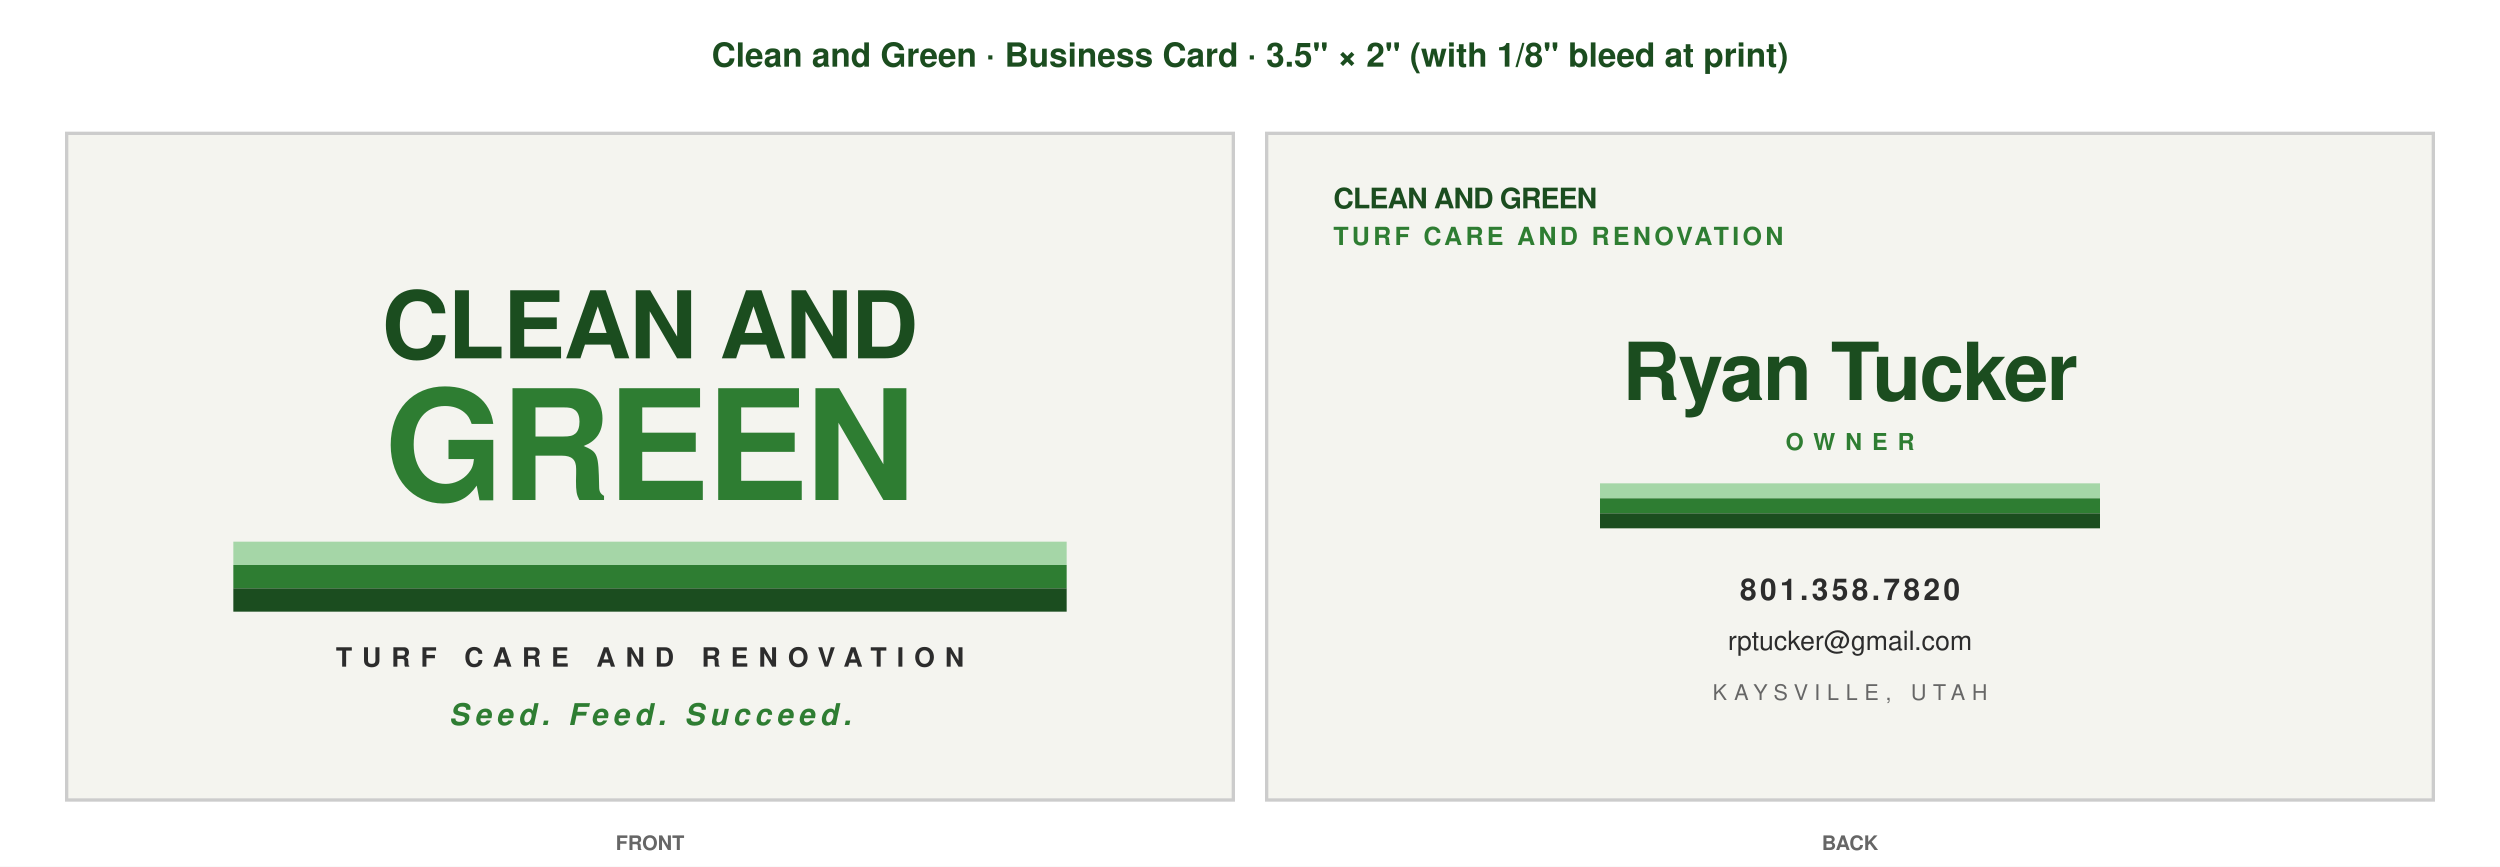
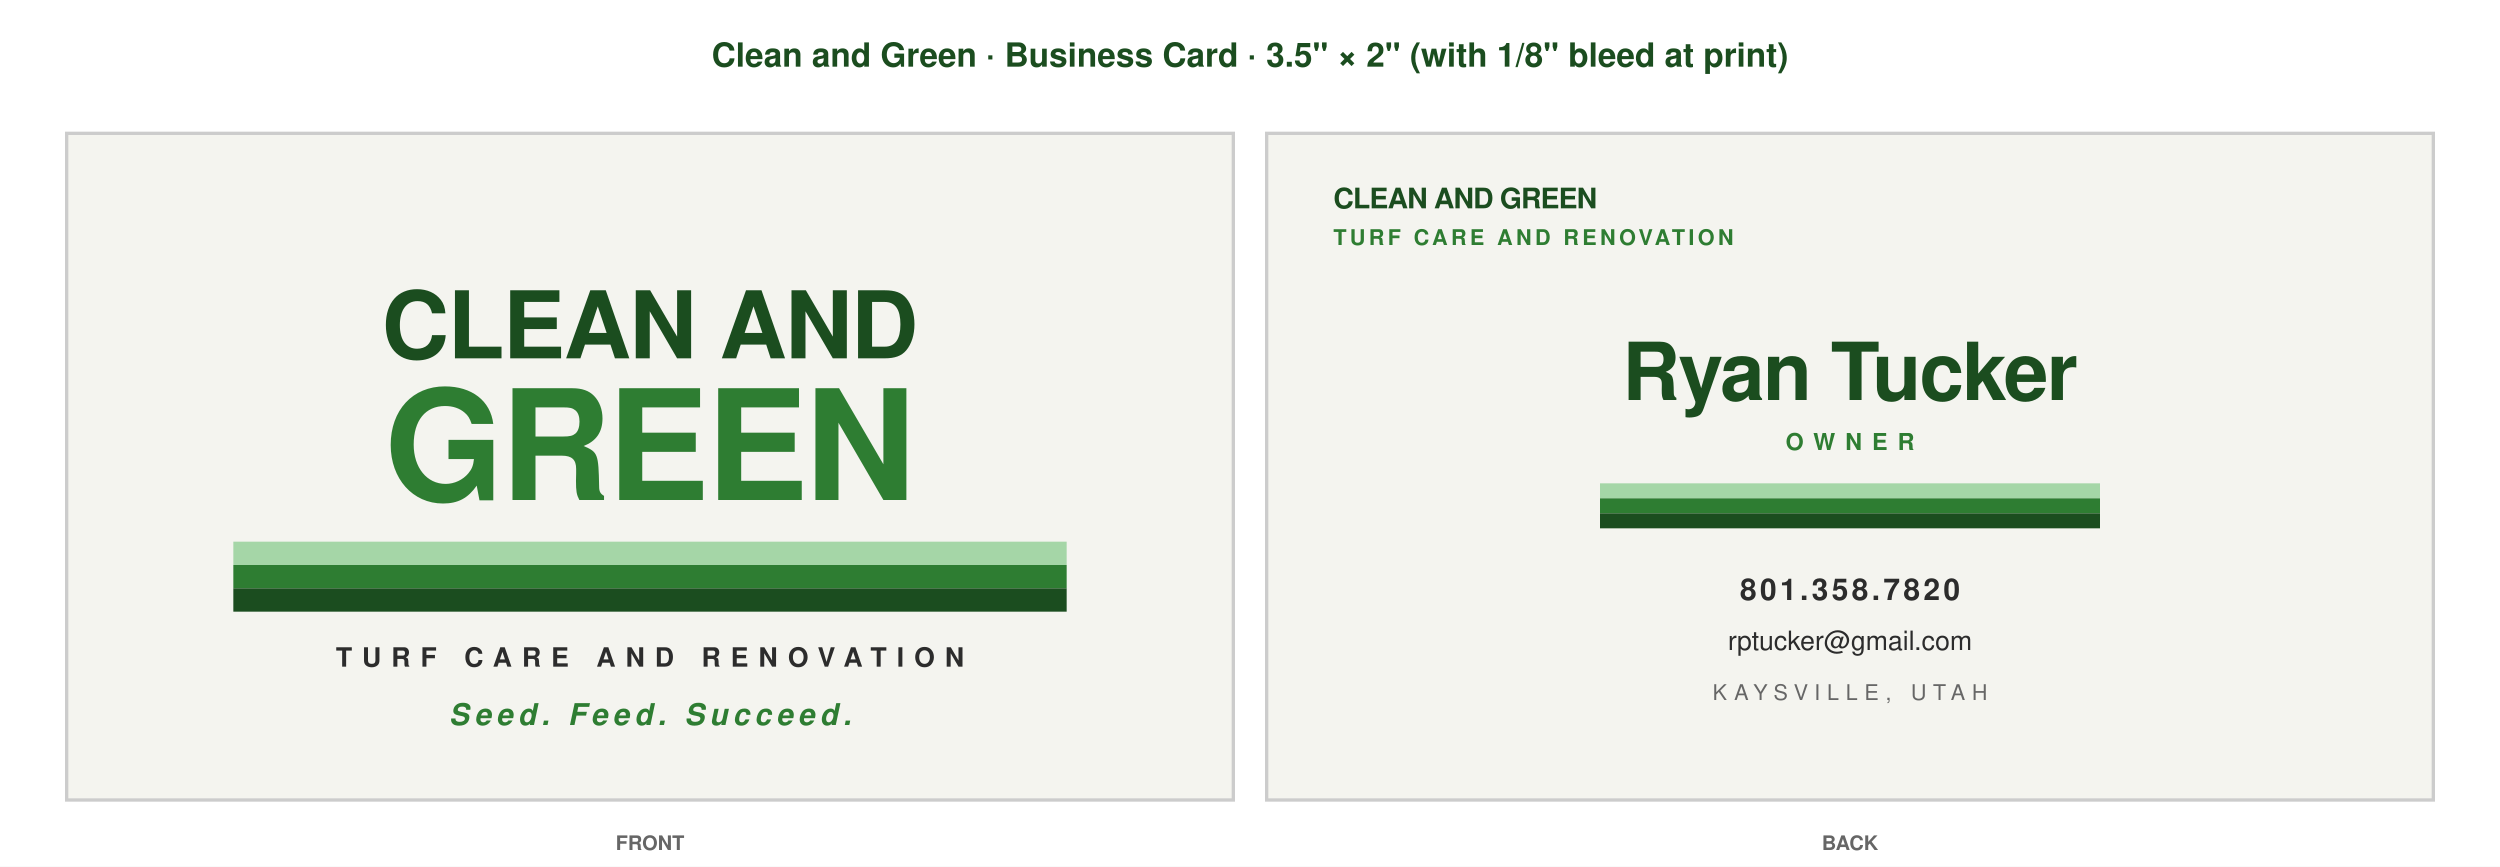
<svg xmlns="http://www.w3.org/2000/svg" viewBox="0 0 1500 520">
  <rect width="1500" height="520" fill="#FFFFFF" />
  <text x="750" y="40" text-anchor="middle" font-family="Helvetica, Arial, sans-serif" font-size="20" font-weight="700" fill="#1B4D1F">Clean and Green  ·  Business Card  ·  3.5" × 2" (with 1/8" bleed at print)</text>
  <g transform="translate(40,80)">
    <rect width="700" height="400" fill="#F4F4EF" stroke="#CCC" stroke-width="2" />
    <text x="350" y="135" text-anchor="middle" font-family="Helvetica" font-size="56" font-weight="900" fill="#1B4D1F" letter-spacing="-1">CLEAN AND</text>
    <text x="350" y="220" text-anchor="middle" font-family="Helvetica" font-size="92" font-weight="900" fill="#2E7D32" letter-spacing="-2">GREEN</text>
    <rect x="100" y="245" width="500" height="14" fill="#A5D6A7" />
    <rect x="100" y="259" width="500" height="14" fill="#2E7D32" />
    <rect x="100" y="273" width="500" height="14" fill="#1B4D1F" />
    <text x="350" y="320" text-anchor="middle" font-family="Helvetica" font-size="16" font-weight="700" letter-spacing="6" fill="#2C2C2C">TURF CARE AND RENOVATION</text>
    <text x="350" y="355" text-anchor="middle" font-family="Helvetica" font-style="italic" font-size="18" font-weight="700" letter-spacing="3" fill="#2E7D32">Seed.  Feed.  Succeed.</text>
    <text x="350" y="430" text-anchor="middle" font-family="Helvetica" font-size="12" font-weight="700" fill="#666">FRONT</text>
  </g>
  <g transform="translate(760,80)">
    <rect width="700" height="400" fill="#F4F4EF" stroke="#CCC" stroke-width="2" />
    <g transform="translate(40,45)">
      <text x="0" y="0" font-family="Helvetica" font-size="17" font-weight="900" fill="#1B4D1F" letter-spacing="-0.5">CLEAN AND GREEN</text>
-       <text x="0" y="22" font-family="Helvetica" font-size="15" font-weight="700" letter-spacing="2" fill="#2E7D32">TURF CARE AND RENOVATION</text>
+       <text x="0" y="22" font-family="Helvetica" font-size="13" font-weight="700" letter-spacing="2" fill="#2E7D32">TURF CARE AND RENOVATION</text>
    </g>
    <text x="350" y="160" text-anchor="middle" font-family="Helvetica" font-size="48" font-weight="900" fill="#1B4D1F" letter-spacing="-1">Ryan Tucker</text>
    <text x="350" y="190" text-anchor="middle" font-family="Helvetica" font-size="14" font-weight="700" letter-spacing="6" fill="#2E7D32">OWNER</text>
    <rect x="200" y="210" width="300" height="9" fill="#A5D6A7" />
    <rect x="200" y="219" width="300" height="9" fill="#2E7D32" />
    <rect x="200" y="228" width="300" height="9" fill="#1B4D1F" />
    <text x="350" y="280" text-anchor="middle" font-family="Helvetica" font-size="18" font-weight="700" fill="#2C2C2C" letter-spacing="2">801.358.7820</text>
    <text x="350" y="310" text-anchor="middle" font-family="Helvetica" font-size="16" fill="#2C2C2C">rptucker@gmail.com</text>
    <text x="350" y="340" text-anchor="middle" font-family="Helvetica" font-size="13" letter-spacing="4" fill="#666">KAYSVILLE,  UTAH</text>
    <text x="350" y="430" text-anchor="middle" font-family="Helvetica" font-size="12" font-weight="700" fill="#666">BACK</text>
  </g>
</svg>
